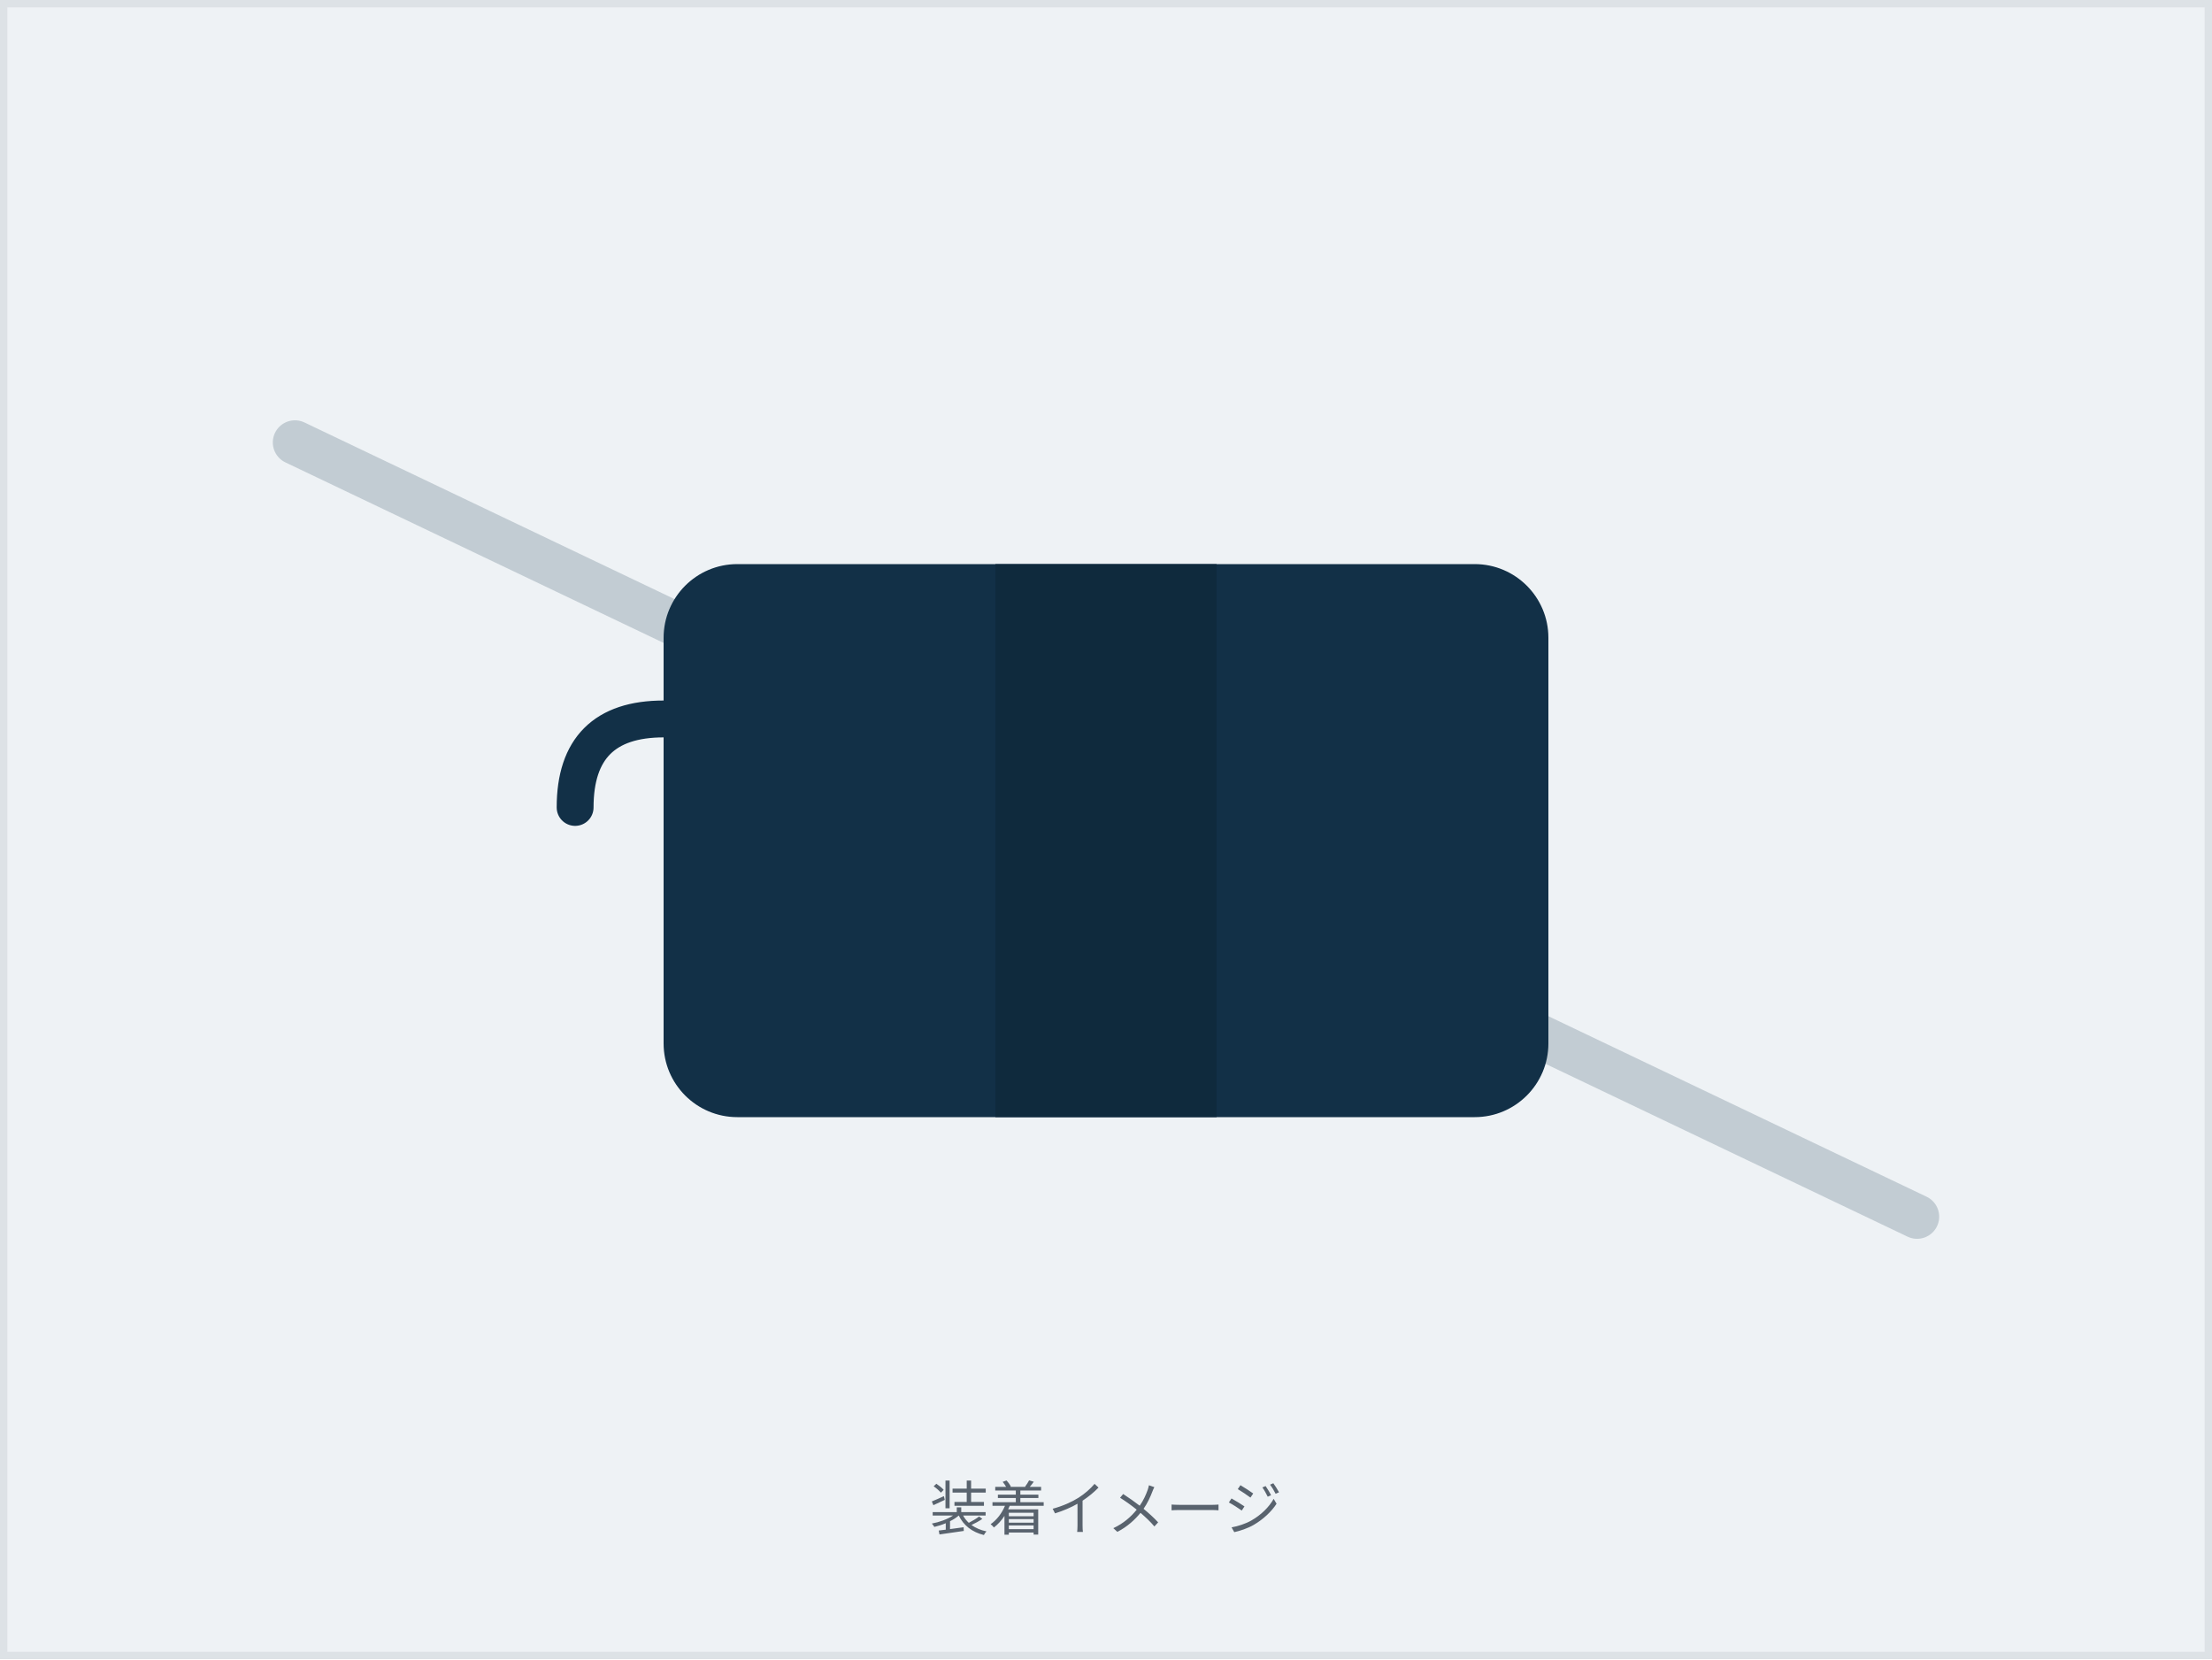
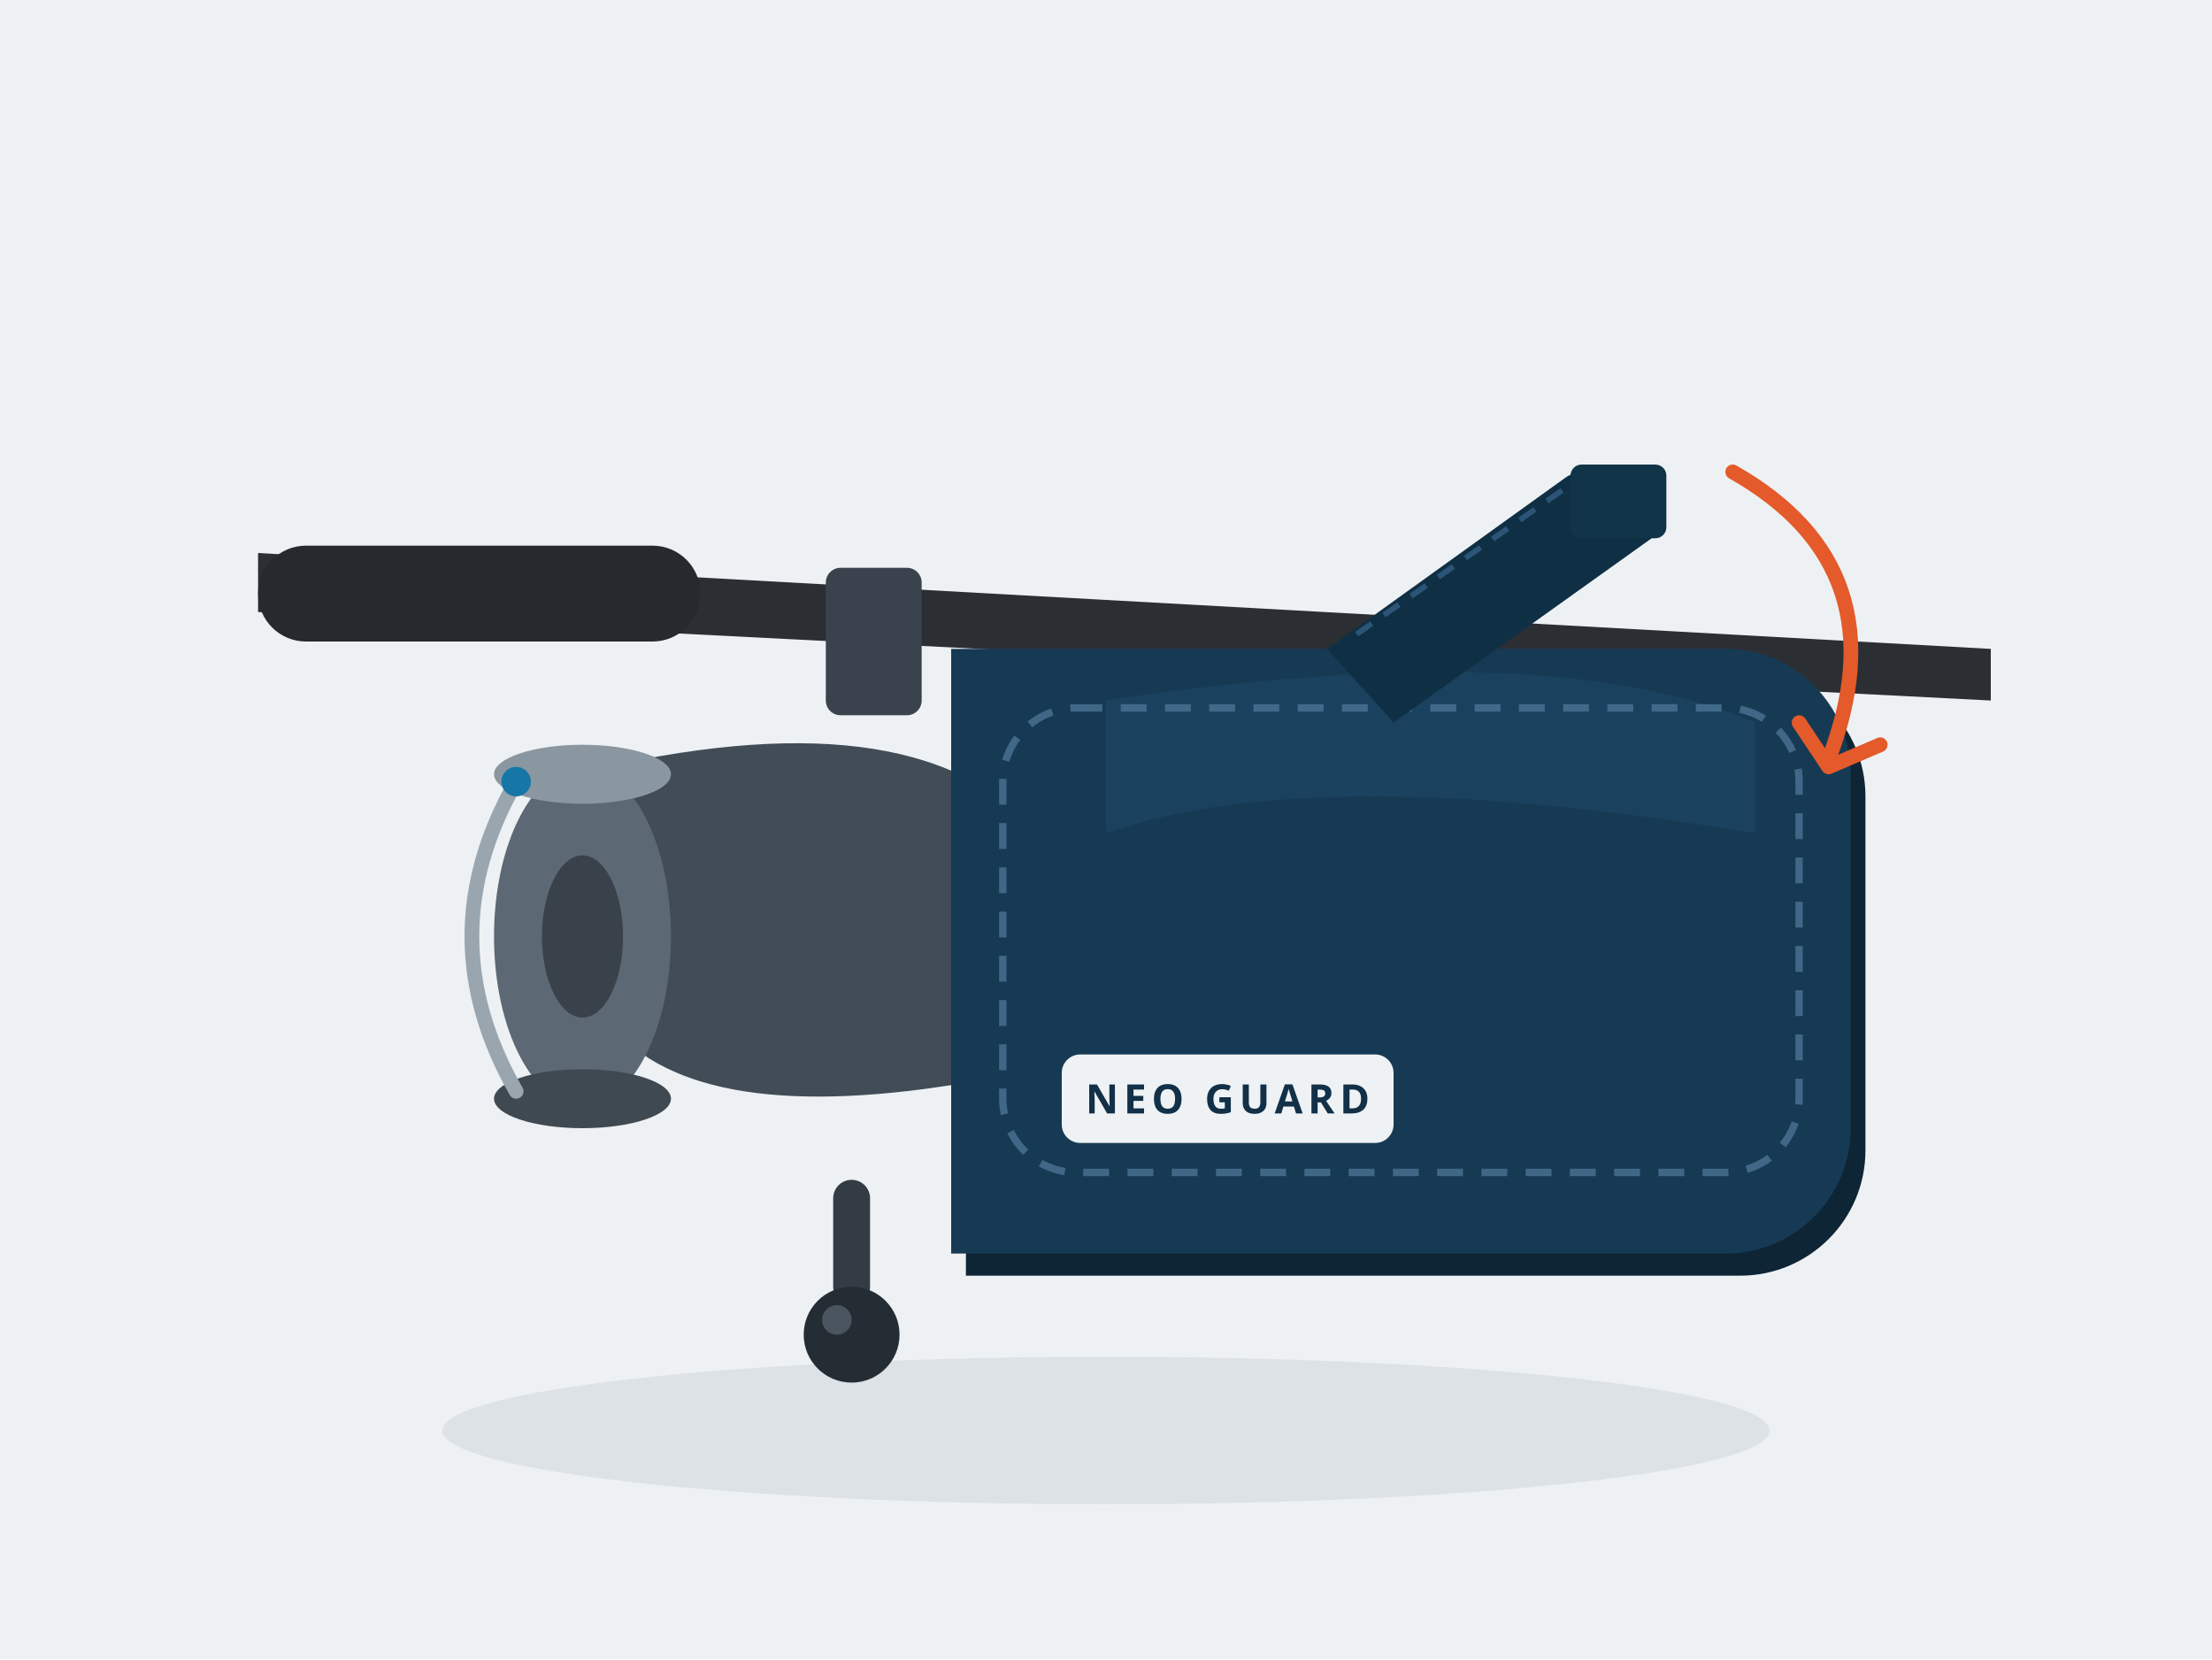
- <svg xmlns="http://www.w3.org/2000/svg" viewBox="0 0 600 450" role="img" aria-label="特徴イメージのプレースホルダー">
-   <rect width="600" height="450" fill="#eef2f5" />
-   <rect x="1" y="1" width="598" height="448" fill="none" stroke="#dde2e6" stroke-width="2" />
-   <line x1="80" y1="120" x2="520" y2="330" stroke="#c2ccd3" stroke-width="12" stroke-linecap="round" />
-   <g transform="translate(300 225)">
-     <rect x="-120" y="-72" width="240" height="150" rx="20" fill="#123047" />
-     <rect x="-30" y="-72" width="60" height="150" fill="#0f2a3d" />
-     <path d="M-120 -30 q-24 0 -24 24" fill="none" stroke="#123047" stroke-width="10" stroke-linecap="round" />
+ <svg xmlns="http://www.w3.org/2000/svg" viewBox="0 0 600 450" role="img" aria-label="リールへポーチをかぶせ、固定ベルトを巻いている途中の様子">
+   <rect width="600" height="450" fill="#eef1f3" />
+   <ellipse cx="300" cy="388" rx="180" ry="20" fill="#123047" opacity="0.08" />
+   <polygon points="70,150 540,176 540,190 70,166" fill="#2b2f34" />
+   <rect x="70" y="148" width="120" height="26" rx="13" fill="#26292d" />
+   <g transform="translate(232 250)">
+     <rect x="-8" y="-96" width="26" height="40" rx="4" fill="#3a434d" />
+     <path d="M-58 -44 q84 -16 112 26 q10 48 -26 62 q-74 12 -96 -18 q-16 -44 10 -70z" fill="#414c57" />
+     <ellipse cx="-74" cy="4" rx="24" ry="46" fill="#5c6873" />
+     <ellipse cx="-74" cy="-40" rx="24" ry="8" fill="#8a97a1" />
+     <ellipse cx="-74" cy="48" rx="24" ry="8" fill="#3f4952" />
+     <ellipse cx="-74" cy="4" rx="11" ry="22" fill="#39424b" />
+     <path d="M-92 -38 q-24 42 0 84" fill="none" stroke="#9aa6af" stroke-width="4" stroke-linecap="round" />
+     <circle cx="-92" cy="-38" r="4" fill="#1677a6" />
+     <rect x="-6" y="70" width="10" height="34" rx="5" fill="#333c45" />
+     <circle cx="-1" cy="112" r="13" fill="#242c34" />
+     <circle cx="-5" cy="108" r="4" fill="#4a555f" />
  </g>
-   <text x="300" y="415" text-anchor="middle" font-family="'Noto Sans JP',sans-serif" font-size="16" fill="#59636e">装着イメージ</text>
+   <g>
+     <path d="M258 176 h210 a34 34 0 0 1 34 34 v96 a34 34 0 0 1 -34 34 h-210 z" fill="#0e2536" transform="translate(4 6)" />
+     <path d="M258 176 h210 a34 34 0 0 1 34 34 v96 a34 34 0 0 1 -34 34 h-210 z" fill="#163a54" />
+     <path d="M300 190 q120 -18 176 6 v30 q-120 -20 -176 0z" fill="#1d496a" opacity="0.5" />
+     <rect x="272" y="192" width="216" height="126" rx="20" fill="none" stroke="#5c86a6" stroke-width="2" stroke-dasharray="7 5" opacity="0.6" />
+     <path d="M360 176 l64 -46 a12 12 0 0 1 18 4 l6 12 -70 50z" fill="#0f2f45" />
+     <path d="M368 172 l60 -42" fill="none" stroke="#37648a" stroke-width="1.5" stroke-dasharray="5 4" opacity="0.7" />
+     <rect x="426" y="126" width="26" height="20" rx="3" fill="#123449" />
+     <rect x="288" y="286" width="90" height="24" rx="5" fill="#eef2f5" />
+     <text x="333" y="302" text-anchor="middle" font-family="'Noto Sans JP',sans-serif" font-size="11" font-weight="700" letter-spacing="1.4" fill="#123047">NEO GUARD</text>
+   </g>
+   <g stroke="#e45a2a" stroke-width="4" fill="none" stroke-linecap="round" stroke-linejoin="round">
+     <path d="M470 128 q46 26 26 78" />
+     <path d="M488 196 l8 12 14 -6" />
+   </g>
</svg>
